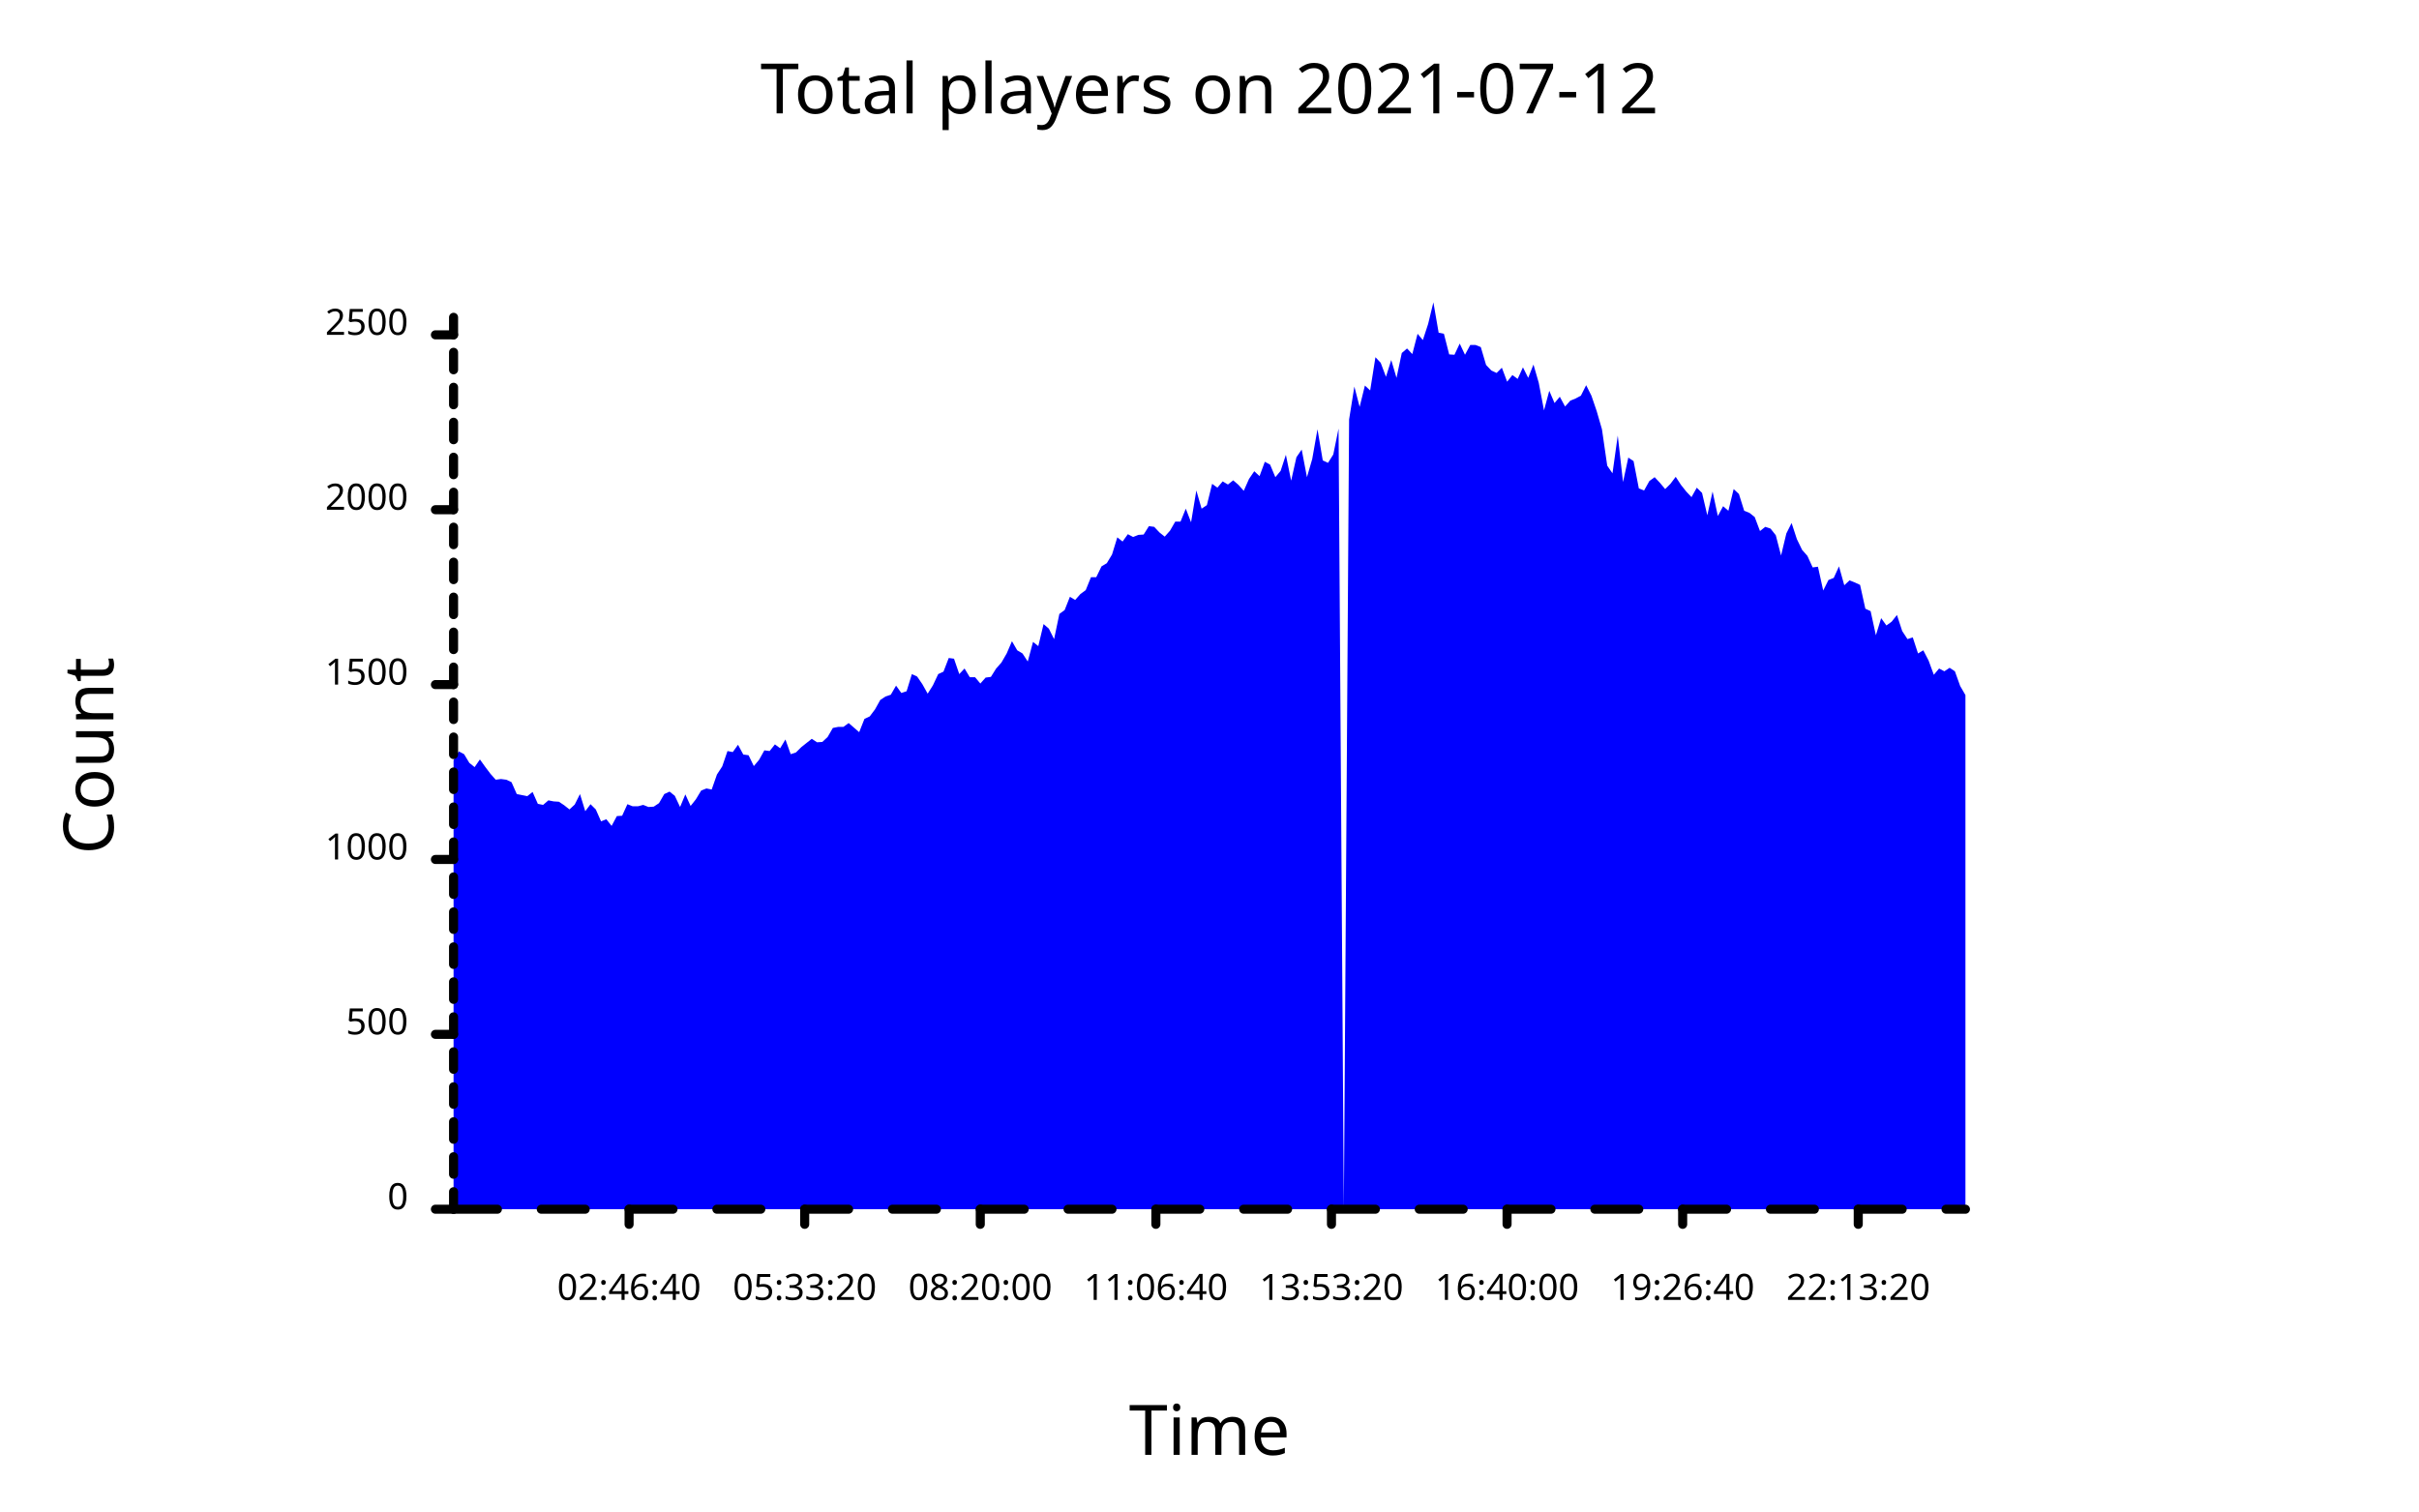
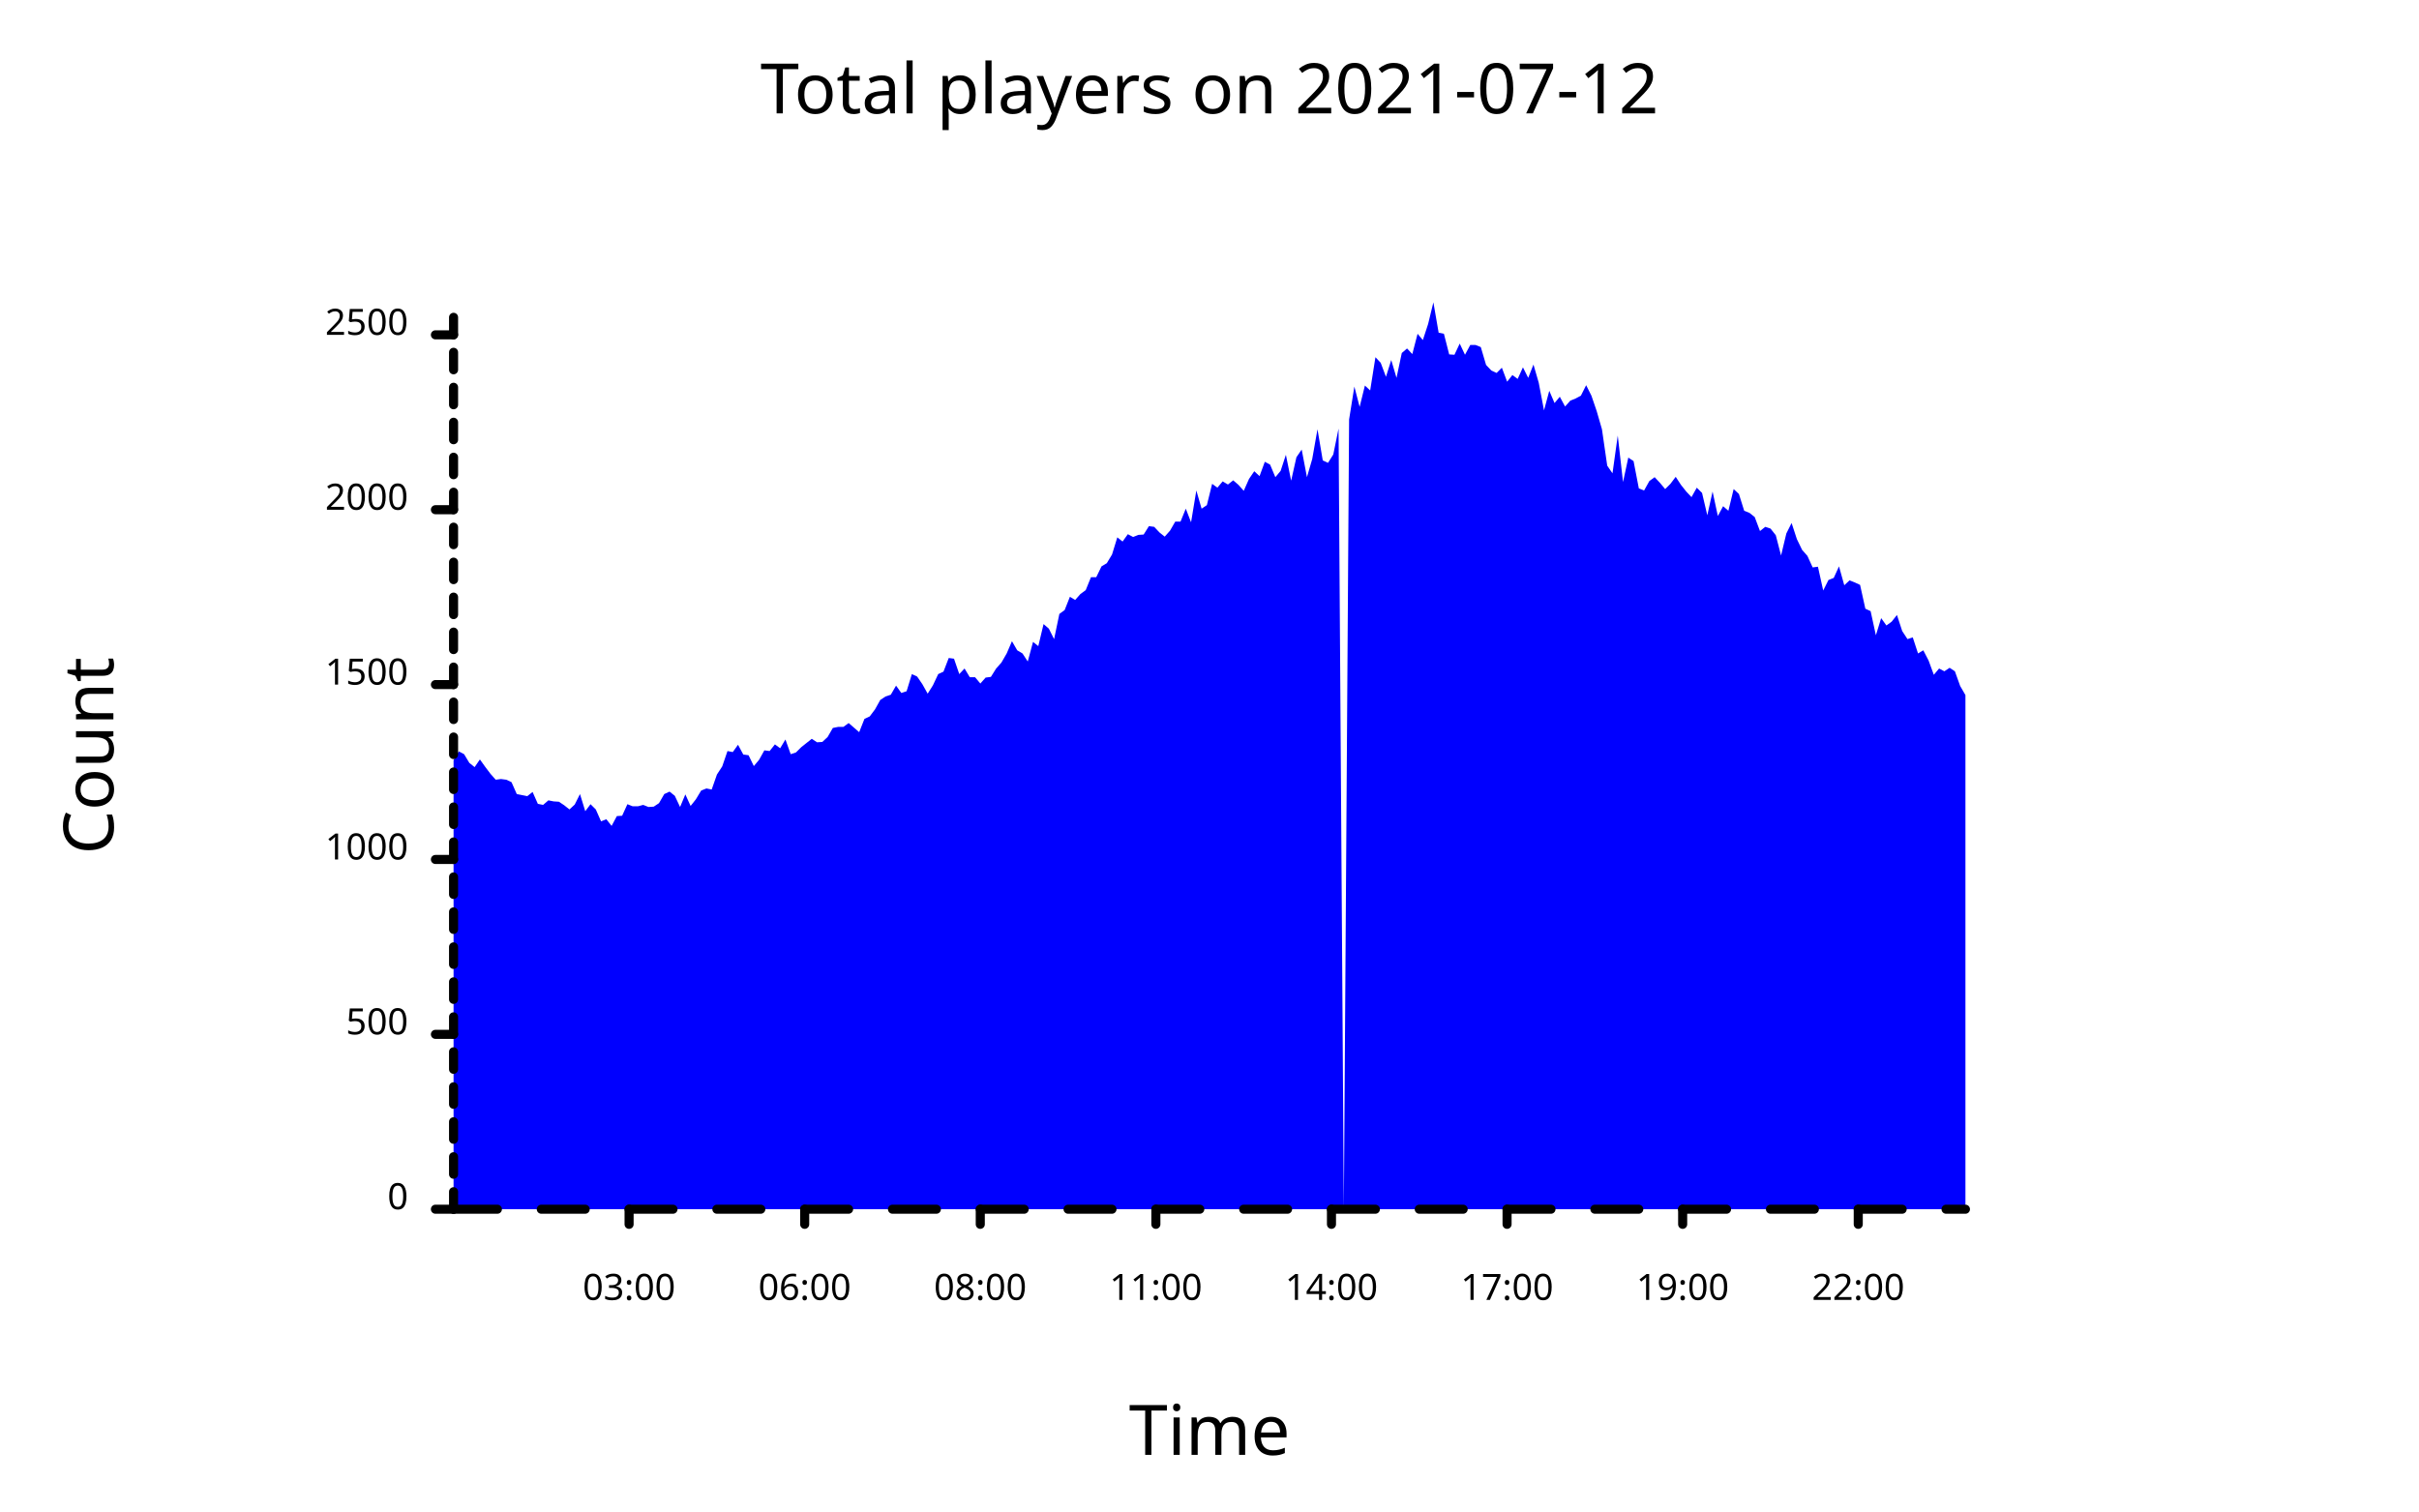
<svg xmlns="http://www.w3.org/2000/svg" class="poloto" width="800" height="500" viewBox="0 0 800 500">
  <style>.poloto { stroke-linecap:round; stroke-linejoin:round; font-family: 'Tahoma', sans-serif; background-color: AliceBlue;} .poloto_scatter{stroke-width:7} .poloto_line{stroke-width:2} .poloto_text{fill: black;} .poloto_axis_lines{stroke: black;stroke-width:3;fill:none;stroke-dasharray:none} .poloto0stroke{stroke:  blue;} .poloto1stroke{stroke:  red;} .poloto2stroke{stroke:  green;} .poloto3stroke{stroke:  gold;} .poloto4stroke{stroke:  aqua;} .poloto5stroke{stroke:  lime;} .poloto6stroke{stroke:  orange;} .poloto7stroke{stroke:  chocolate;} .poloto0fill{fill:blue;} .poloto1fill{fill:red;} .poloto2fill{fill:green;} .poloto3fill{fill:gold;} .poloto4fill{fill:aqua;} .poloto5fill{fill:lime;} .poloto6fill{fill:orange;} .poloto7fill{fill:chocolate;}</style>
  <text class="poloto_text poloto_legend_text" alignment-baseline="middle" text-anchor="start" font-size="large" x="675" y="100" />
  <path class="poloto_linefill poloto0fill" d=" M 150 400 L 150 251.446 L 151.742 248.554 L 153.484 249.479 L 155.226 252.372 L 156.969 253.76 L 158.711 251.215 L 160.453 253.644 L 162.195 255.958 L 163.937 257.925 L 165.679 257.694 L 167.422 257.925 L 169.164 258.735 L 170.906 262.669 L 172.648 263.016 L 174.39 263.363 L 176.132 261.975 L 177.875 265.908 L 179.617 266.255 L 181.359 264.751 L 183.101 265.098 L 184.843 265.214 L 186.585 266.371 L 188.328 267.759 L 190.07 266.14 L 191.812 262.669 L 193.554 268.338 L 195.296 266.024 L 197.038 267.759 L 198.78 271.693 L 200.523 270.999 L 202.265 273.197 L 204.007 269.958 L 205.749 269.842 L 207.491 266.024 L 209.233 266.718 L 210.976 266.718 L 212.718 266.255 L 214.46 266.949 L 216.202 266.834 L 217.944 265.677 L 219.686 262.669 L 221.429 261.859 L 223.171 263.247 L 224.913 266.949 L 226.655 262.784 L 228.397 266.602 L 230.139 264.404 L 231.882 261.512 L 233.624 260.818 L 235.366 261.165 L 237.108 256.19 L 238.85 253.529 L 240.592 248.438 L 242.334 248.785 L 244.077 246.356 L 245.819 249.595 L 247.561 249.826 L 249.303 253.413 L 251.045 251.331 L 252.787 248.207 L 254.53 248.438 L 256.272 246.24 L 258.014 247.513 L 259.756 244.62 L 261.498 249.479 L 263.24 248.901 L 264.983 247.165 L 266.725 245.777 L 268.467 244.389 L 270.209 245.546 L 271.951 245.43 L 273.693 243.81 L 275.436 240.802 L 277.178 240.455 L 278.92 240.455 L 280.662 239.182 L 282.404 240.686 L 284.146 242.191 L 285.889 237.794 L 287.631 236.984 L 289.373 234.67 L 291.115 231.546 L 292.857 230.39 L 294.599 229.811 L 296.341 226.803 L 298.084 229.233 L 299.826 228.654 L 301.568 222.985 L 303.31 223.795 L 305.052 226.34 L 306.794 229.464 L 308.537 226.687 L 310.279 222.985 L 312.021 222.175 L 313.763 217.663 L 315.505 217.894 L 317.247 222.985 L 318.99 221.134 L 320.732 224.026 L 322.474 224.026 L 324.216 226.109 L 325.958 224.142 L 327.7 223.911 L 329.443 221.134 L 331.185 219.167 L 332.927 216.159 L 334.669 212.11 L 336.411 215.118 L 338.153 216.159 L 339.895 218.82 L 341.638 212.341 L 343.38 213.729 L 345.122 206.44 L 346.864 207.944 L 348.606 211.415 L 350.348 203.085 L 352.091 201.813 L 353.833 197.416 L 355.575 198.457 L 357.317 196.491 L 359.059 195.218 L 360.801 190.937 L 362.544 190.937 L 364.286 187.351 L 366.028 186.309 L 367.77 183.417 L 369.512 177.748 L 371.254 179.136 L 372.997 176.707 L 374.739 177.632 L 376.481 176.938 L 378.223 176.822 L 379.965 174.046 L 381.707 174.277 L 383.449 176.128 L 385.192 177.516 L 386.934 175.55 L 388.676 172.541 L 390.418 172.541 L 392.16 168.261 L 393.902 172.773 L 395.645 162.245 L 397.387 168.261 L 399.129 167.104 L 400.871 160.046 L 402.613 161.319 L 404.355 159.236 L 406.098 160.278 L 407.84 158.889 L 409.582 160.393 L 411.324 162.36 L 413.066 158.427 L 414.808 155.881 L 416.551 157.501 L 418.293 152.757 L 420.035 153.683 L 421.777 157.848 L 423.519 155.766 L 425.261 150.444 L 427.003 159.005 L 428.746 151.253 L 430.488 148.708 L 432.23 157.848 L 433.972 151.832 L 435.714 141.998 L 437.456 152.295 L 439.199 153.105 L 440.941 150.328 L 442.683 141.766 L 444.425 400 L 446.167 138.758 L 447.909 127.883 L 449.652 134.593 L 451.394 127.536 L 453.136 129.155 L 454.878 118.164 L 456.62 120.015 L 458.362 124.643 L 460.105 119.09 L 461.847 124.99 L 463.589 116.776 L 465.331 115.272 L 467.073 117.123 L 468.815 110.413 L 470.557 112.495 L 472.3 107.173 L 474.042 100 L 475.784 110.066 L 477.526 110.413 L 479.268 117.239 L 481.01 117.354 L 482.753 113.652 L 484.495 117.354 L 486.237 114.115 L 487.979 114.115 L 489.721 114.809 L 491.463 120.71 L 493.206 122.561 L 494.948 123.371 L 496.69 121.635 L 498.432 126.263 L 500.174 124.065 L 501.916 125.337 L 503.659 121.519 L 505.401 124.99 L 507.143 120.594 L 508.885 126.61 L 510.627 135.75 L 512.369 129.271 L 514.111 133.32 L 515.854 131.238 L 517.596 134.477 L 519.338 132.511 L 521.08 131.816 L 522.822 130.891 L 524.564 127.42 L 526.307 130.891 L 528.049 135.981 L 529.791 141.998 L 531.533 154.03 L 533.275 156.575 L 535.017 144.08 L 536.76 159.468 L 538.502 151.369 L 540.244 152.526 L 541.986 161.55 L 543.728 162.245 L 545.47 159.121 L 547.213 157.848 L 548.955 159.699 L 550.697 161.782 L 552.439 160.046 L 554.181 157.732 L 555.923 160.393 L 557.666 162.592 L 559.408 164.443 L 561.15 161.319 L 562.892 163.054 L 564.634 170.459 L 566.376 162.592 L 568.118 170.69 L 569.861 167.451 L 571.603 168.955 L 573.345 161.782 L 575.087 163.401 L 576.829 168.955 L 578.571 169.649 L 580.314 171.037 L 582.056 175.665 L 583.798 174.277 L 585.54 174.855 L 587.282 177.054 L 589.024 183.764 L 590.767 176.475 L 592.509 173.004 L 594.251 178.326 L 595.993 181.913 L 597.735 183.88 L 599.477 187.698 L 601.22 187.466 L 602.962 195.334 L 604.704 191.863 L 606.446 191.169 L 608.188 187.351 L 609.93 193.598 L 611.672 191.978 L 613.415 192.673 L 615.157 193.482 L 616.899 201.35 L 618.641 202.16 L 620.383 210.143 L 622.125 204.474 L 623.868 206.903 L 625.61 205.631 L 627.352 203.432 L 629.094 208.754 L 630.836 211.415 L 632.578 210.837 L 634.321 216.159 L 636.063 215.118 L 637.805 218.473 L 639.547 223.216 L 641.289 221.134 L 643.031 222.059 L 644.774 220.902 L 646.516 222.059 L 648.258 226.919 L 650 229.927 L 650 400 Z" />
  <text class="poloto_labels poloto_text poloto_title" alignment-baseline="start" text-anchor="middle" font-size="x-large" x="400" y="37.5">Total players on 2021-07-12</text>
  <text class="poloto_labels poloto_text poloto_xname" alignment-baseline="start" text-anchor="middle" font-size="x-large" x="400" y="481.25">Time</text>
  <text class="poloto_labels poloto_text poloto_yname" alignment-baseline="start" text-anchor="middle" font-size="x-large" transform="rotate(-90,37.5,250)" x="37.5" y="250">Count</text>
  <line class="poloto_axis_lines" stroke="black" x1="208.049" x2="208.049" y1="400" y2="405" />
-   <text class="poloto_tick_labels poloto_text" alignment-baseline="start" text-anchor="middle" x="208.049" y="430"> 02:46:40</text>
+   <text class="poloto_tick_labels poloto_text" alignment-baseline="start" text-anchor="middle" x="208.049" y="430"> 03:00</text>
  <line class="poloto_axis_lines" stroke="black" x1="266.121" x2="266.121" y1="400" y2="405" />
-   <text class="poloto_tick_labels poloto_text" alignment-baseline="start" text-anchor="middle" x="266.121" y="430"> 05:33:20</text>
+   <text class="poloto_tick_labels poloto_text" alignment-baseline="start" text-anchor="middle" x="266.121" y="430"> 06:00</text>
  <line class="poloto_axis_lines" stroke="black" x1="324.193" x2="324.193" y1="400" y2="405" />
-   <text class="poloto_tick_labels poloto_text" alignment-baseline="start" text-anchor="middle" x="324.193" y="430"> 08:20:00</text>
+   <text class="poloto_tick_labels poloto_text" alignment-baseline="start" text-anchor="middle" x="324.193" y="430"> 08:00</text>
  <line class="poloto_axis_lines" stroke="black" x1="382.265" x2="382.265" y1="400" y2="405" />
-   <text class="poloto_tick_labels poloto_text" alignment-baseline="start" text-anchor="middle" x="382.265" y="430"> 11:06:40</text>
+   <text class="poloto_tick_labels poloto_text" alignment-baseline="start" text-anchor="middle" x="382.265" y="430"> 11:00</text>
  <line class="poloto_axis_lines" stroke="black" x1="440.337" x2="440.337" y1="400" y2="405" />
-   <text class="poloto_tick_labels poloto_text" alignment-baseline="start" text-anchor="middle" x="440.337" y="430"> 13:53:20</text>
+   <text class="poloto_tick_labels poloto_text" alignment-baseline="start" text-anchor="middle" x="440.337" y="430"> 14:00</text>
  <line class="poloto_axis_lines" stroke="black" x1="498.409" x2="498.409" y1="400" y2="405" />
-   <text class="poloto_tick_labels poloto_text" alignment-baseline="start" text-anchor="middle" x="498.409" y="430"> 16:40:00</text>
+   <text class="poloto_tick_labels poloto_text" alignment-baseline="start" text-anchor="middle" x="498.409" y="430"> 17:00</text>
  <line class="poloto_axis_lines" stroke="black" x1="556.481" x2="556.481" y1="400" y2="405" />
-   <text class="poloto_tick_labels poloto_text" alignment-baseline="start" text-anchor="middle" x="556.481" y="430"> 19:26:40</text>
+   <text class="poloto_tick_labels poloto_text" alignment-baseline="start" text-anchor="middle" x="556.481" y="430"> 19:00</text>
  <line class="poloto_axis_lines" stroke="black" x1="614.553" x2="614.553" y1="400" y2="405" />
-   <text class="poloto_tick_labels poloto_text" alignment-baseline="start" text-anchor="middle" x="614.553" y="430"> 22:13:20</text>
+   <text class="poloto_tick_labels poloto_text" alignment-baseline="start" text-anchor="middle" x="614.553" y="430"> 22:00</text>
  <line class="poloto_axis_lines" stroke="black" x1="150" x2="144" y1="400" y2="400" />
  <text class="poloto_tick_labels poloto_text" alignment-baseline="middle" text-anchor="end" x="135" y="400"> 0</text>
  <line class="poloto_axis_lines" stroke="black" x1="150" x2="144" y1="342.152" y2="342.152" />
  <text class="poloto_tick_labels poloto_text" alignment-baseline="middle" text-anchor="end" x="135" y="342.152"> 500</text>
  <line class="poloto_axis_lines" stroke="black" x1="150" x2="144" y1="284.304" y2="284.304" />
  <text class="poloto_tick_labels poloto_text" alignment-baseline="middle" text-anchor="end" x="135" y="284.304"> 1000</text>
  <line class="poloto_axis_lines" stroke="black" x1="150" x2="144" y1="226.456" y2="226.456" />
  <text class="poloto_tick_labels poloto_text" alignment-baseline="middle" text-anchor="end" x="135" y="226.456"> 1500</text>
  <line class="poloto_axis_lines" stroke="black" x1="150" x2="144" y1="168.608" y2="168.608" />
  <text class="poloto_tick_labels poloto_text" alignment-baseline="middle" text-anchor="end" x="135" y="168.608"> 2000</text>
  <line class="poloto_axis_lines" stroke="black" x1="150" x2="144" y1="110.76" y2="110.76" />
  <text class="poloto_tick_labels poloto_text" alignment-baseline="middle" text-anchor="end" x="135" y="110.76"> 2500</text>
  <path stroke="black" fill="none" class="poloto_axis_lines" style="stroke-dasharray:14.518;stroke-dashoffset:-58.049;" d=" M 150 400 L 650 400" />
  <path stroke="black" fill="none" class="poloto_axis_lines" style="stroke-dasharray:5.785;stroke-dashoffset:-0;" d=" M 150 400 L 150 100" />
</svg>
